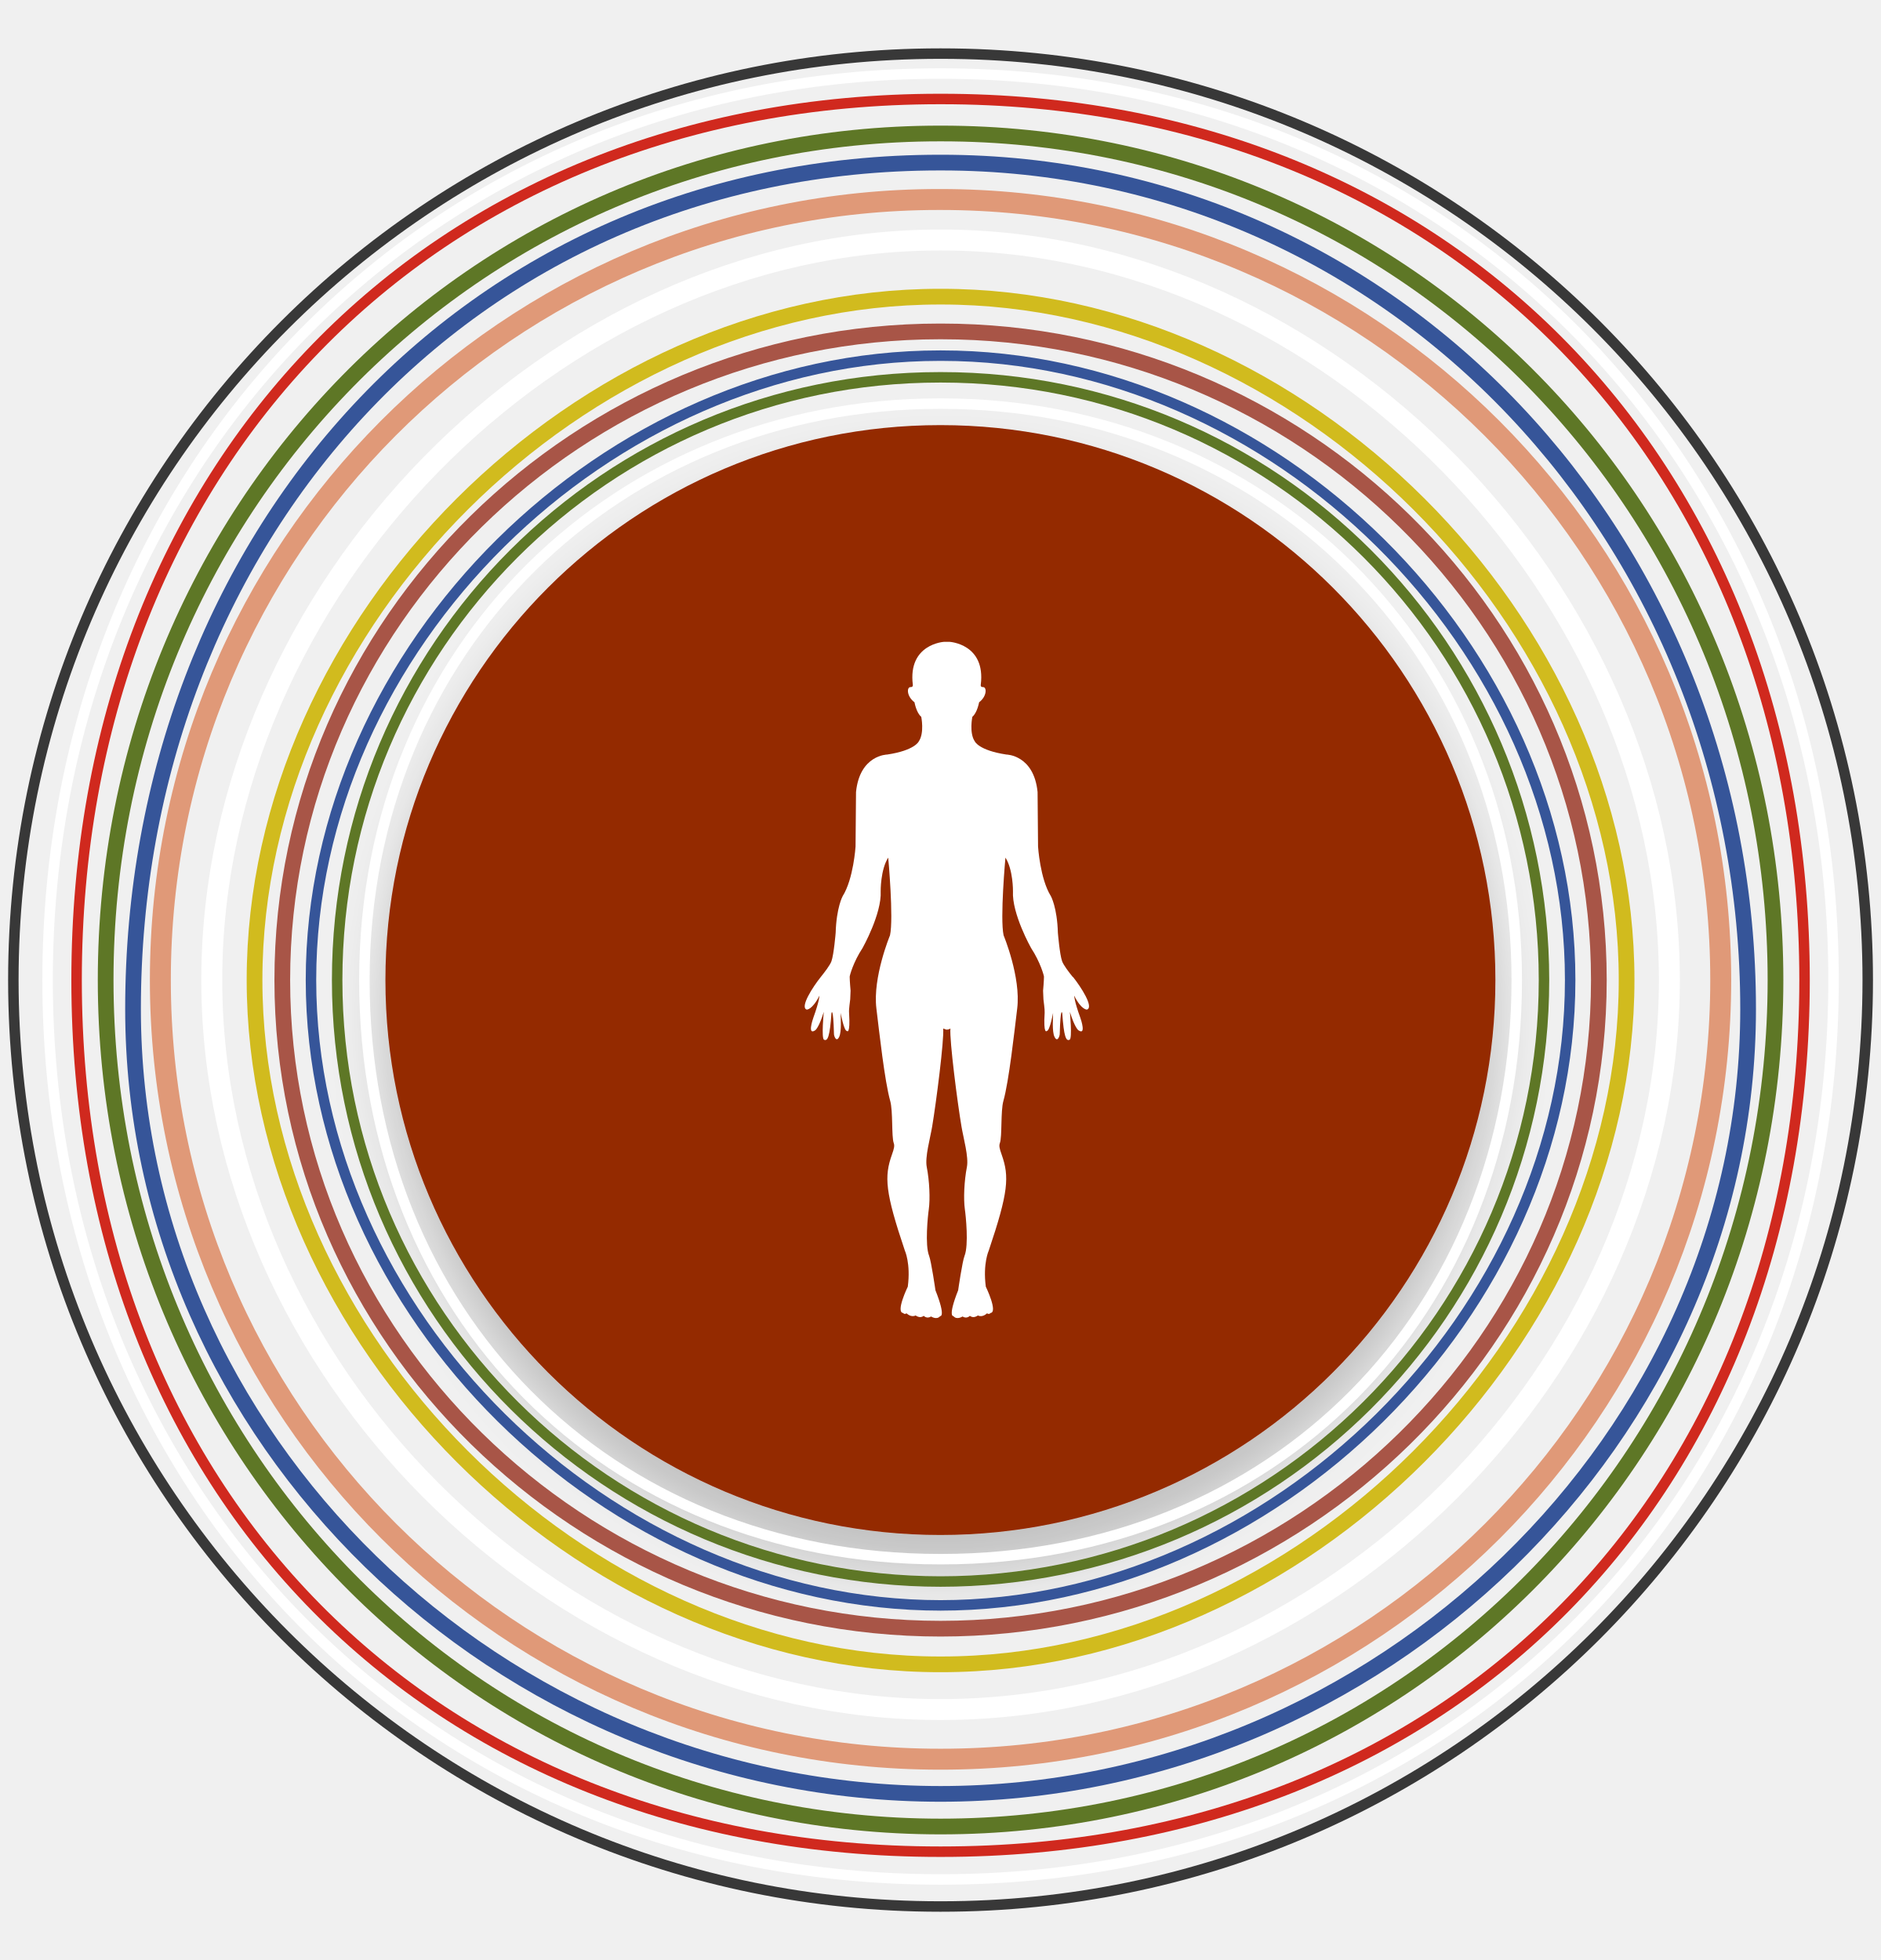
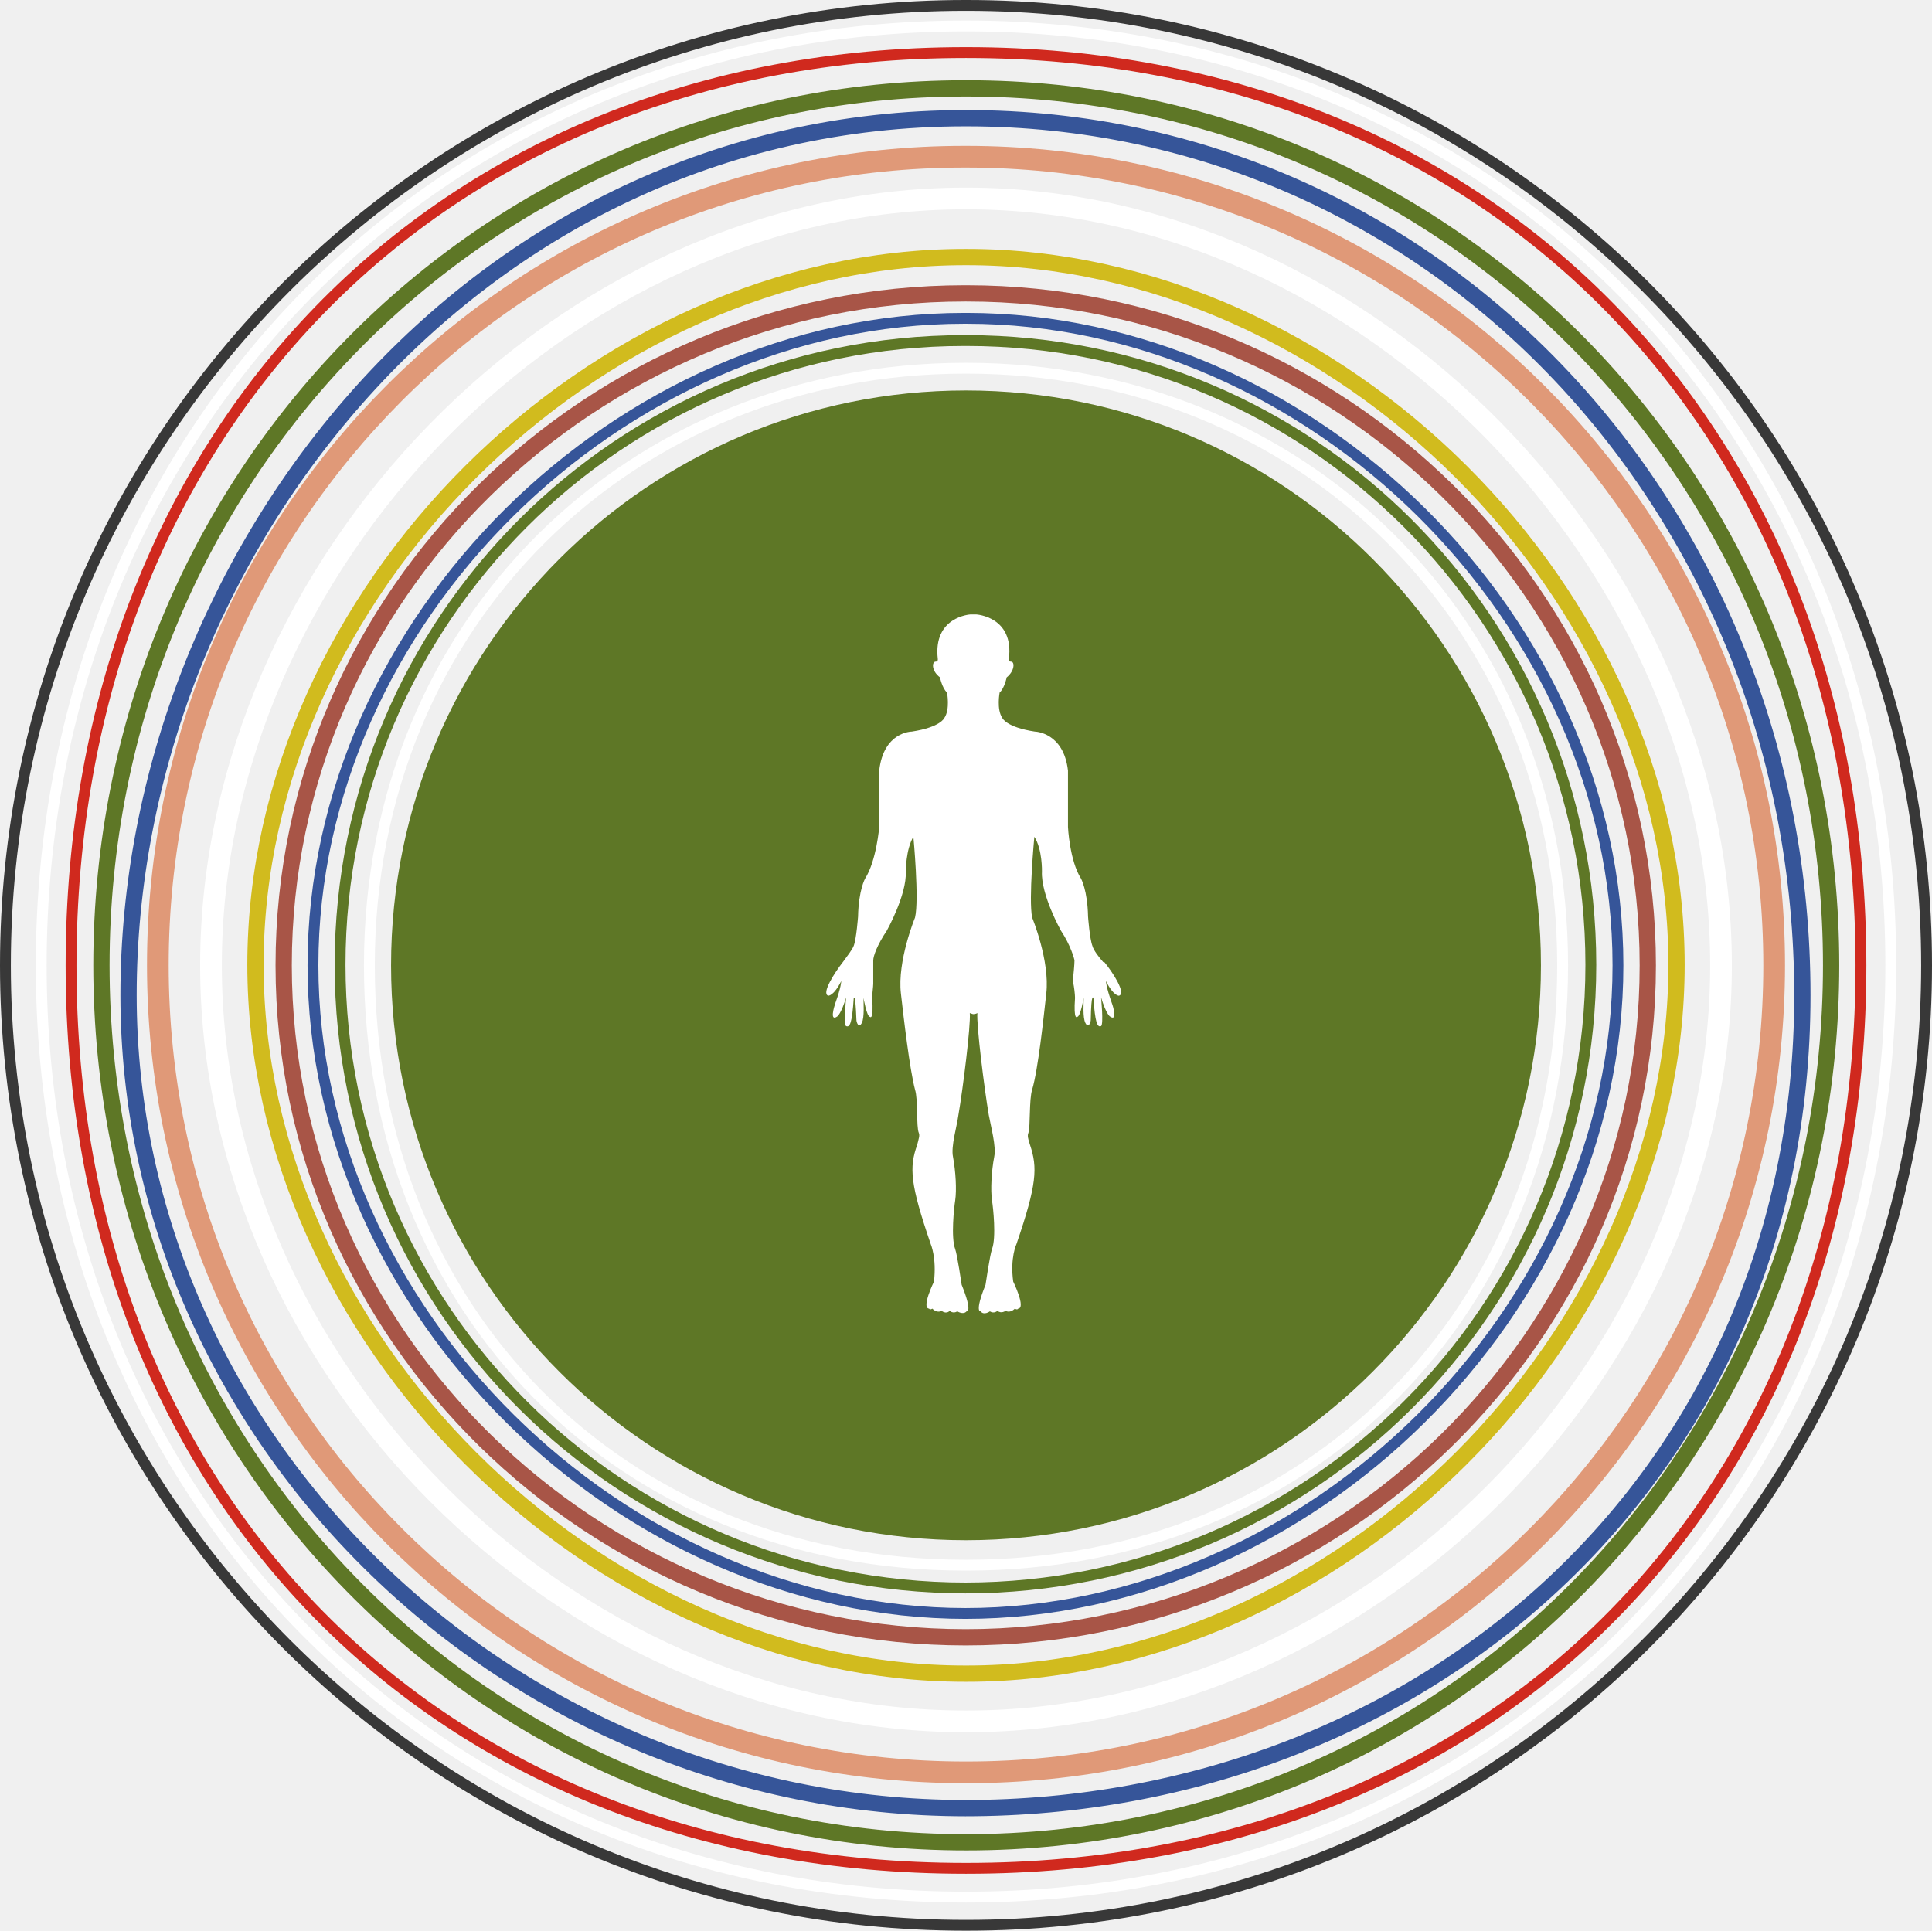
- <svg xmlns="http://www.w3.org/2000/svg" id="Body" viewBox="0 0 359.26 374.42">
+ <svg xmlns="http://www.w3.org/2000/svg" id="Body" version="1.1" viewBox="0 0 356.2 356">
  <defs>
    <style>
-       .cls-1 {
+       .st0 {
        stroke: #383838;
      }

-       .cls-1, .cls-2, .cls-3, .cls-4, .cls-5, .cls-6, .cls-7, .cls-8, .cls-9, .cls-10, .cls-11 {
+       .st0, .st1, .st2, .st3, .st4, .st5, .st6, .st7, .st8, .st9, .st10 {
        fill: none;
        stroke-miterlimit: 10;
      }

-       .cls-1, .cls-2, .cls-8, .cls-9, .cls-11 {
+       .st0, .st1, .st7, .st8, .st10 {
        stroke-width: 2px;
      }

-       .cls-2, .cls-10 {
+       .st1, .st9 {
        stroke: #365599;
      }

-       .cls-3 {
+       .st2 {
        stroke: #e09978;
      }

-       .cls-3, .cls-5 {
+       .st2, .st4 {
        stroke-width: 4px;
      }

-       .cls-12 {
-         fill: #942900;
-       }
- 
-       .cls-13 {
+       .st11 {
        fill: #fff;
      }

-       .cls-4, .cls-6, .cls-7, .cls-10 {
+       .st3, .st5, .st6, .st9 {
        stroke-width: 3px;
      }

-       .cls-4, .cls-11 {
+       .st3, .st10 {
        stroke: #5e7726;
      }

-       .cls-14 {
-         filter: url(#drop-shadow-1);
-       }
- 
-       .cls-5, .cls-9 {
+       .st4, .st8 {
        stroke: #fff;
      }

-       .cls-6 {
+       .st5 {
        stroke: #a85547;
      }

-       .cls-7 {
+       .st6 {
        stroke: #d1bb1e;
      }

-       .cls-8 {
+       .st7 {
        stroke: #d0291e;
      }
+ 
+       .st12 {
+         fill: #5e7726;
+       }
    </style>
-     <filter id="drop-shadow-1" x="58.55" y="72.21" width="243" height="244" filterUnits="userSpaceOnUse">
-       <feOffset dx="0" dy="7" />
-       <feGaussianBlur result="blur" stdDeviation="5" />
-       <feFlood flood-color="#000" flood-opacity=".2" />
-       <feComposite in2="blur" operator="in" />
-       <feComposite in="SourceGraphic" />
-     </filter>
  </defs>
-   <g class="cls-14">
-     <circle class="cls-12" cx="179.63" cy="187.22" r="106.01" />
-   </g>
-   <path id="human" class="cls-13" d="M204.91,186.63c-.77-.95-1.75-2.24-2.03-2.99-.47-1.29-.81-5.43-.81-5.43-.14-4.9-1.34-7.02-1.34-7.02-2.07-3.31-2.45-9.47-2.45-9.47l-.09-10.42c-.71-7.11-5.96-7.16-5.96-7.16-5.29-.8-6.02-2.5-6.02-2.5-1.12-1.61-.48-4.71-.48-4.71.93-.76,1.29-2.77,1.29-2.77,1.54-1.18,1.47-2.92.77-2.9-.59.01-.45-.46-.45-.46.97-7.8-5.96-8.19-5.96-8.19h-1.06s-6.92.4-5.96,8.19c0,0,.12.47-.45.46-.71-.02-.78,1.72.77,2.9,0,0,.35,2.01,1.29,2.77,0,0,.64,3.09-.48,4.71,0,0-.74,1.71-6.02,2.5,0,0-5.24.05-5.96,7.16l-.09,10.42s-.39,6.17-2.46,9.47c0,0-1.19,2.12-1.34,7.02,0,0-.34,4.14-.81,5.43-.28.76-1.27,2.04-2.03,2.99-1.51,1.88-4.04,5.8-2.69,6.23,0,0,1.04.1,2.44-2.66,0,0-.03,1.06-1.15,4.15-.21.58-1.15,3.5.36,2.45,0,0,.69-.48,1.61-3.5,0,0-.49,5.07.05,5.32.71.34,1.11-.65,1.42-5.09,0,0,.33-1.43.48,4.04,0,.27.43,1.68,1,.49.48-1.01.27-3.68.27-4.57,0,0,.63,3.46,1.2,3.46,0,0,.68.81.41-3.48-.06-.7.19-2.14.22-2.57l.07-1.65s-.17-1.88-.17-2.67c0-.19.67-2.77,2.46-5.48,0,0,3.69-6.56,3.46-10.85,0,0-.05-4.1,1.44-6.42,0,0,1.06,11.6.34,14.85,0,0-3.33,8-2.6,13.96.54,4.44,1.58,13.93,2.64,17.67.55,1.94.23,6.82.67,8.04.19.53.09,1.01-.34,2.22-1.5,4.2-1.3,7.16,2.46,18.31,0,0,1.15,2.47.57,6.91,0,0-2.4,4.93-.86,5.04,0,0,.13.33.63.06,0,0,.83.85,1.73.4,0,0,.83.66,1.54.07,0,0,.58.65,1.41.13,0,0,1.08.72,1.73-.07,0,0,1.16.27-.9-4.94,0,0-.79-5.5-1.21-6.58-.82-2.06-.24-7.67-.06-8.88.28-2,.13-5.44-.39-8.09-.37-1.9.66-5.49,1.03-7.7.78-4.65,2.3-16.52,2.11-18.75l.63.22c.46,0,.75-.22.75-.22-.19,2.24,1.33,14.1,2.12,18.75.37,2.21,1.4,5.8,1.03,7.7-.52,2.65-.67,6.09-.39,8.09.18,1.21.76,6.82-.06,8.88-.43,1.08-1.22,6.58-1.22,6.58-2.06,5.2-.9,4.94-.9,4.94.64.79,1.73.07,1.73.07.83.52,1.41-.13,1.41-.13.7.59,1.53-.07,1.53-.07.9.46,1.73-.4,1.73-.4.51.27.64-.06.64-.06,1.54-.1-.86-5.04-.86-5.04-.58-4.44.57-6.91.57-6.91,3.76-11.15,3.95-14.11,2.46-18.31-.43-1.21-.53-1.69-.34-2.22.45-1.22.12-6.1.67-8.04,1.06-3.74,2.1-13.23,2.64-17.67.73-5.97-2.6-13.96-2.6-13.96-.71-3.26.35-14.85.35-14.85,1.49,2.32,1.44,6.42,1.44,6.42-.24,4.29,3.46,10.85,3.46,10.85,1.78,2.72,2.46,5.29,2.46,5.48,0,.79-.17,2.67-.17,2.67l.07,1.65c.03.43.27,1.87.23,2.57-.27,4.28.41,3.48.41,3.48.58,0,1.2-3.46,1.2-3.46,0,.89-.22,3.57.27,4.57.58,1.19.99-.21,1-.49.15-5.47.48-4.04.48-4.04.31,4.44.71,5.44,1.41,5.09.54-.26.05-5.32.05-5.32.92,3,1.61,3.5,1.61,3.5,1.51,1.05.57-1.88.36-2.45-1.13-3.09-1.15-4.15-1.15-4.15,1.39,2.77,2.44,2.66,2.44,2.66,1.38-.43-1.16-4.35-2.66-6.23Z" />
-   <path class="cls-11" d="M179.78,72.08c63.59,0,115.14,51.55,115.14,115.14s-51.79,114.9-115.38,114.9h.24c-63.59,0-115.38-51.31-115.38-114.9s51.55-115.14,115.14-115.14h.24Z" />
-   <path class="cls-6" d="M179.78,63.31c68.74,0,125.62,55.48,125.62,123.91,0,68.43-57.06,123.91-125.79,123.91h.1c-68.74,0-125.79-55.48-125.79-123.91s56.88-123.91,125.62-123.91h.24Z" />
-   <path class="cls-5" d="M179.78,45.85c73.96,0,139.09,67.41,139.09,141.37s-65.13,139.35-139.09,139.35h-.24c-73.96,0-139.09-65.39-139.09-139.35S105.58,45.85,179.54,45.85h.24Z" />
-   <path class="cls-3" d="M179.78,336.06c82.24,0,148.9-66.61,148.9-148.84S261.87,38.11,179.63,38.11h-.3c-82.24,0-148.7,66.87-148.7,149.11s66.67,148.84,148.9,148.84h.24Z" />
-   <path class="cls-4" d="M179.78,25.5c89.31,0,159.36,72.4,159.36,161.71s-70.22,161.71-159.53,161.71h.1c-89.31,0-159.53-72.4-159.53-161.71S90.22,25.5,179.54,25.5h.24Z" />
-   <path class="cls-1" d="M179.78,10.24c97.74,0,176.98,79.24,176.98,176.98s-79.24,176.98-176.98,176.98h-.24C81.79,364.2,2.55,284.96,2.55,187.22S81.79,10.24,179.54,10.24h.24Z" />
-   <path class="cls-9" d="M179.78,77.1c61.44,0,109.94,46.53,109.94,110.12s-46.35,110.63-109.94,110.63h-.24c-63.59,0-109.94-47.04-109.94-110.63s48.5-110.12,109.94-110.12h.24Z" />
-   <path class="cls-2" d="M179.78,67.94c63.59,0,120.14,55.69,120.14,119.28s-56.78,119.46-120.37,119.46h.22c-63.59,0-120.37-55.87-120.37-119.46s56.55-119.28,120.14-119.28h.24Z" />
-   <path class="cls-7" d="M179.78,56.67c68.74,0,130.92,62.11,130.92,130.54,0,68.43-62.19,130.73-130.92,130.73h-.24c-68.74,0-130.92-62.3-130.92-130.73S110.8,56.67,179.54,56.67h.24Z" />
-   <path class="cls-9" d="M179.78,14.05c97.74,0,170.45,75.43,170.45,173.17s-72.71,171.81-170.45,171.81h-.24c-97.74,0-170.45-74.07-170.45-171.81S81.79,14.05,179.54,14.05h.24Z" />
-   <path class="cls-8" d="M179.78,18.91c97.74,0,164.91,70.57,164.91,168.31s-67.16,166.51-164.91,166.51h-.24c-97.74,0-164.91-68.77-164.91-166.51S81.79,18.91,179.54,18.91h.24Z" />
-   <path class="cls-10" d="M179.78,31.06c86.58,0,154.13,72.4,154.13,161.71,0,81.54-70.48,149.92-154.37,149.92h.24c-84.79,0-154.37-68.38-154.37-149.92,0-89.31,63.53-161.71,154.13-161.71h.24Z" />
+   <circle class="st12" cx="178.1" cy="178" r="106" />
+   <path id="human" class="st11" d="M203.4,177.4c-.8-.9-1.8-2.2-2-3-.5-1.3-.8-5.4-.8-5.4-.1-4.9-1.3-7-1.3-7-2.1-3.3-2.4-9.5-2.4-9.5v-10.4c-.8-7.1-6.1-7.2-6.1-7.2-5.3-.8-6-2.5-6-2.5-1.1-1.6-.5-4.7-.5-4.7.9-.8,1.3-2.8,1.3-2.8,1.5-1.2,1.5-2.9.8-2.9-.6,0-.4-.5-.4-.5,1-7.8-6-8.2-6-8.2h-1.1s-6.9.4-6,8.2c0,0,.1.5-.4.5-.7,0-.8,1.7.8,2.9,0,0,.4,2,1.3,2.8,0,0,.6,3.1-.5,4.7,0,0-.7,1.7-6,2.5,0,0-5.2,0-6,7.2v10.4c0,0-.5,6.2-2.6,9.5,0,0-1.2,2.1-1.3,7,0,0-.3,4.1-.8,5.4-.3.8-1.3,2-2,3-1.5,1.9-4,5.8-2.7,6.2,0,0,1,.1,2.4-2.7,0,0,0,1.1-1.1,4.1-.2.6-1.1,3.5.4,2.4,0,0,.7-.5,1.6-3.5,0,0-.5,5.1,0,5.3.7.3,1.1-.6,1.4-5.1,0,0,.3-1.4.5,4,0,.3.4,1.7,1,.5.5-1,.3-3.7.3-4.6,0,0,.6,3.5,1.2,3.5,0,0,.7.8.4-3.5,0-.7.2-2.1.2-2.6v-1.6c0,0,0-1.9,0-2.7s.7-2.8,2.5-5.5c0,0,3.7-6.6,3.5-10.9,0,0,0-4.1,1.4-6.4,0,0,1.1,11.6.3,14.9,0,0-3.3,8-2.6,14,.5,4.4,1.6,13.9,2.6,17.7.6,1.9.2,6.8.7,8,.2.5,0,1-.3,2.2-1.5,4.2-1.3,7.2,2.5,18.3,0,0,1.1,2.5.6,6.9,0,0-2.4,4.9-.9,5,0,0,.1.3.6,0,0,0,.8.9,1.7.4,0,0,.8.7,1.5,0,0,0,.6.6,1.4.1,0,0,1.1.7,1.7,0,0,0,1.2.3-.9-4.9,0,0-.8-5.5-1.2-6.6-.8-2.1-.2-7.7,0-8.9.3-2,.1-5.4-.4-8.1-.4-1.9.7-5.5,1-7.7.8-4.6,2.3-16.5,2.1-18.8l.6.2c.5,0,.8-.2.8-.2-.2,2.2,1.3,14.1,2.1,18.8.4,2.2,1.4,5.8,1,7.7-.5,2.6-.7,6.1-.4,8.1.2,1.2.8,6.8,0,8.9-.4,1.1-1.2,6.6-1.2,6.6-2.1,5.2-.9,4.9-.9,4.9.6.8,1.7,0,1.7,0,.8.5,1.4-.1,1.4-.1.7.6,1.5,0,1.5,0,.9.5,1.7-.4,1.7-.4.5.3.6,0,.6,0,1.5-.1-.9-5-.9-5-.6-4.4.6-6.9.6-6.9,3.8-11.1,3.9-14.1,2.5-18.3-.4-1.2-.5-1.7-.3-2.2.4-1.2.1-6.1.7-8,1.1-3.7,2.1-13.2,2.6-17.7.7-6-2.6-14-2.6-14-.7-3.3.4-14.9.4-14.9,1.5,2.3,1.4,6.4,1.4,6.4-.2,4.3,3.5,10.9,3.5,10.9,1.8,2.7,2.5,5.3,2.5,5.5,0,.8-.2,2.7-.2,2.7v1.6c.1.4.3,1.9.3,2.6-.3,4.3.4,3.5.4,3.5.6,0,1.2-3.5,1.2-3.5,0,.9-.2,3.6.3,4.6.6,1.2,1-.2,1-.5.1-5.5.5-4,.5-4,.3,4.4.7,5.4,1.4,5.1.5-.3,0-5.3,0-5.3.9,3,1.6,3.5,1.6,3.5,1.5,1.1.6-1.9.4-2.4-1.1-3.1-1.1-4.1-1.1-4.1,1.4,2.8,2.4,2.7,2.4,2.7,1.4-.4-1.2-4.4-2.7-6.2h0Z" />
+   <path class="st10" d="M178.2,62.8c63.6,0,115.1,51.6,115.1,115.1s-51.8,114.9-115.4,114.9h.2c-63.6,0-115.4-51.3-115.4-114.9s51.5-115.1,115.1-115.1h.2Z" />
+   <path class="st5" d="M178.2,54.1c68.7,0,125.6,55.5,125.6,123.9s-57.1,123.9-125.8,123.9h.1c-68.7,0-125.8-55.5-125.8-123.9s56.9-123.9,125.6-123.9c0,0,.2,0,.2,0Z" />
+   <path class="st4" d="M178.2,36.6c74,0,139.1,67.4,139.1,141.4s-65.1,139.4-139.1,139.4h-.2c-74,0-139.1-65.4-139.1-139.4S104,36.6,178,36.6h.2Z" />
+   <path class="st2" d="M178.2,326.8c82.2,0,148.9-66.6,148.9-148.8S260.3,28.9,178.1,28.9h-.3C95.5,28.9,29.1,95.7,29.1,178s66.7,148.8,148.9,148.8h.2Z" />
+   <path class="st3" d="M178.2,16.3c89.3,0,159.4,72.4,159.4,161.7s-70.2,161.7-159.5,161.7h.1c-89.3,0-159.5-72.4-159.5-161.7S88.7,16.3,178,16.3h.2Z" />
+   <path class="st0" d="M178.2,1c97.7,0,177,79.2,177,177s-79.2,177-177,177h-.2C80.2,355,1,275.7,1,178S80.2,1,178,1h.2Z" />
+   <path class="st8" d="M178.2,67.9c61.4,0,109.9,46.5,109.9,110.1s-46.4,110.6-109.9,110.6h-.2c-63.6,0-109.9-47-109.9-110.6s48.5-110.1,109.9-110.1h.2Z" />
+   <path class="st1" d="M178.2,58.7c63.6,0,120.1,55.7,120.1,119.3s-56.8,119.5-120.4,119.5h.2c-63.6,0-120.4-55.9-120.4-119.5s56.5-119.3,120.1-119.3h.2Z" />
+   <path class="st6" d="M178.2,47.4c68.7,0,130.9,62.1,130.9,130.5s-62.2,130.7-130.9,130.7h-.2c-68.7,0-130.9-62.3-130.9-130.7S109.3,47.4,178,47.4h.2Z" />
+   <path class="st8" d="M178.2,4.8c97.7,0,170.4,75.4,170.4,173.2s-72.7,171.8-170.4,171.8h-.2c-97.7,0-170.4-74.1-170.4-171.8S80.2,4.8,178,4.8h.2Z" />
+   <path class="st7" d="M178.2,9.7c97.7,0,164.9,70.6,164.9,168.3s-67.2,166.5-164.9,166.5h-.2c-97.7,0-164.9-68.8-164.9-166.5S80.2,9.7,178,9.7h.2Z" />
+   <path class="st9" d="M178.2,21.8c86.6,0,154.1,72.4,154.1,161.7s-70.5,149.9-154.4,149.9h.2c-84.8,0-154.4-68.4-154.4-149.9S87.4,21.8,178,21.8h.2,0Z" />
</svg>
